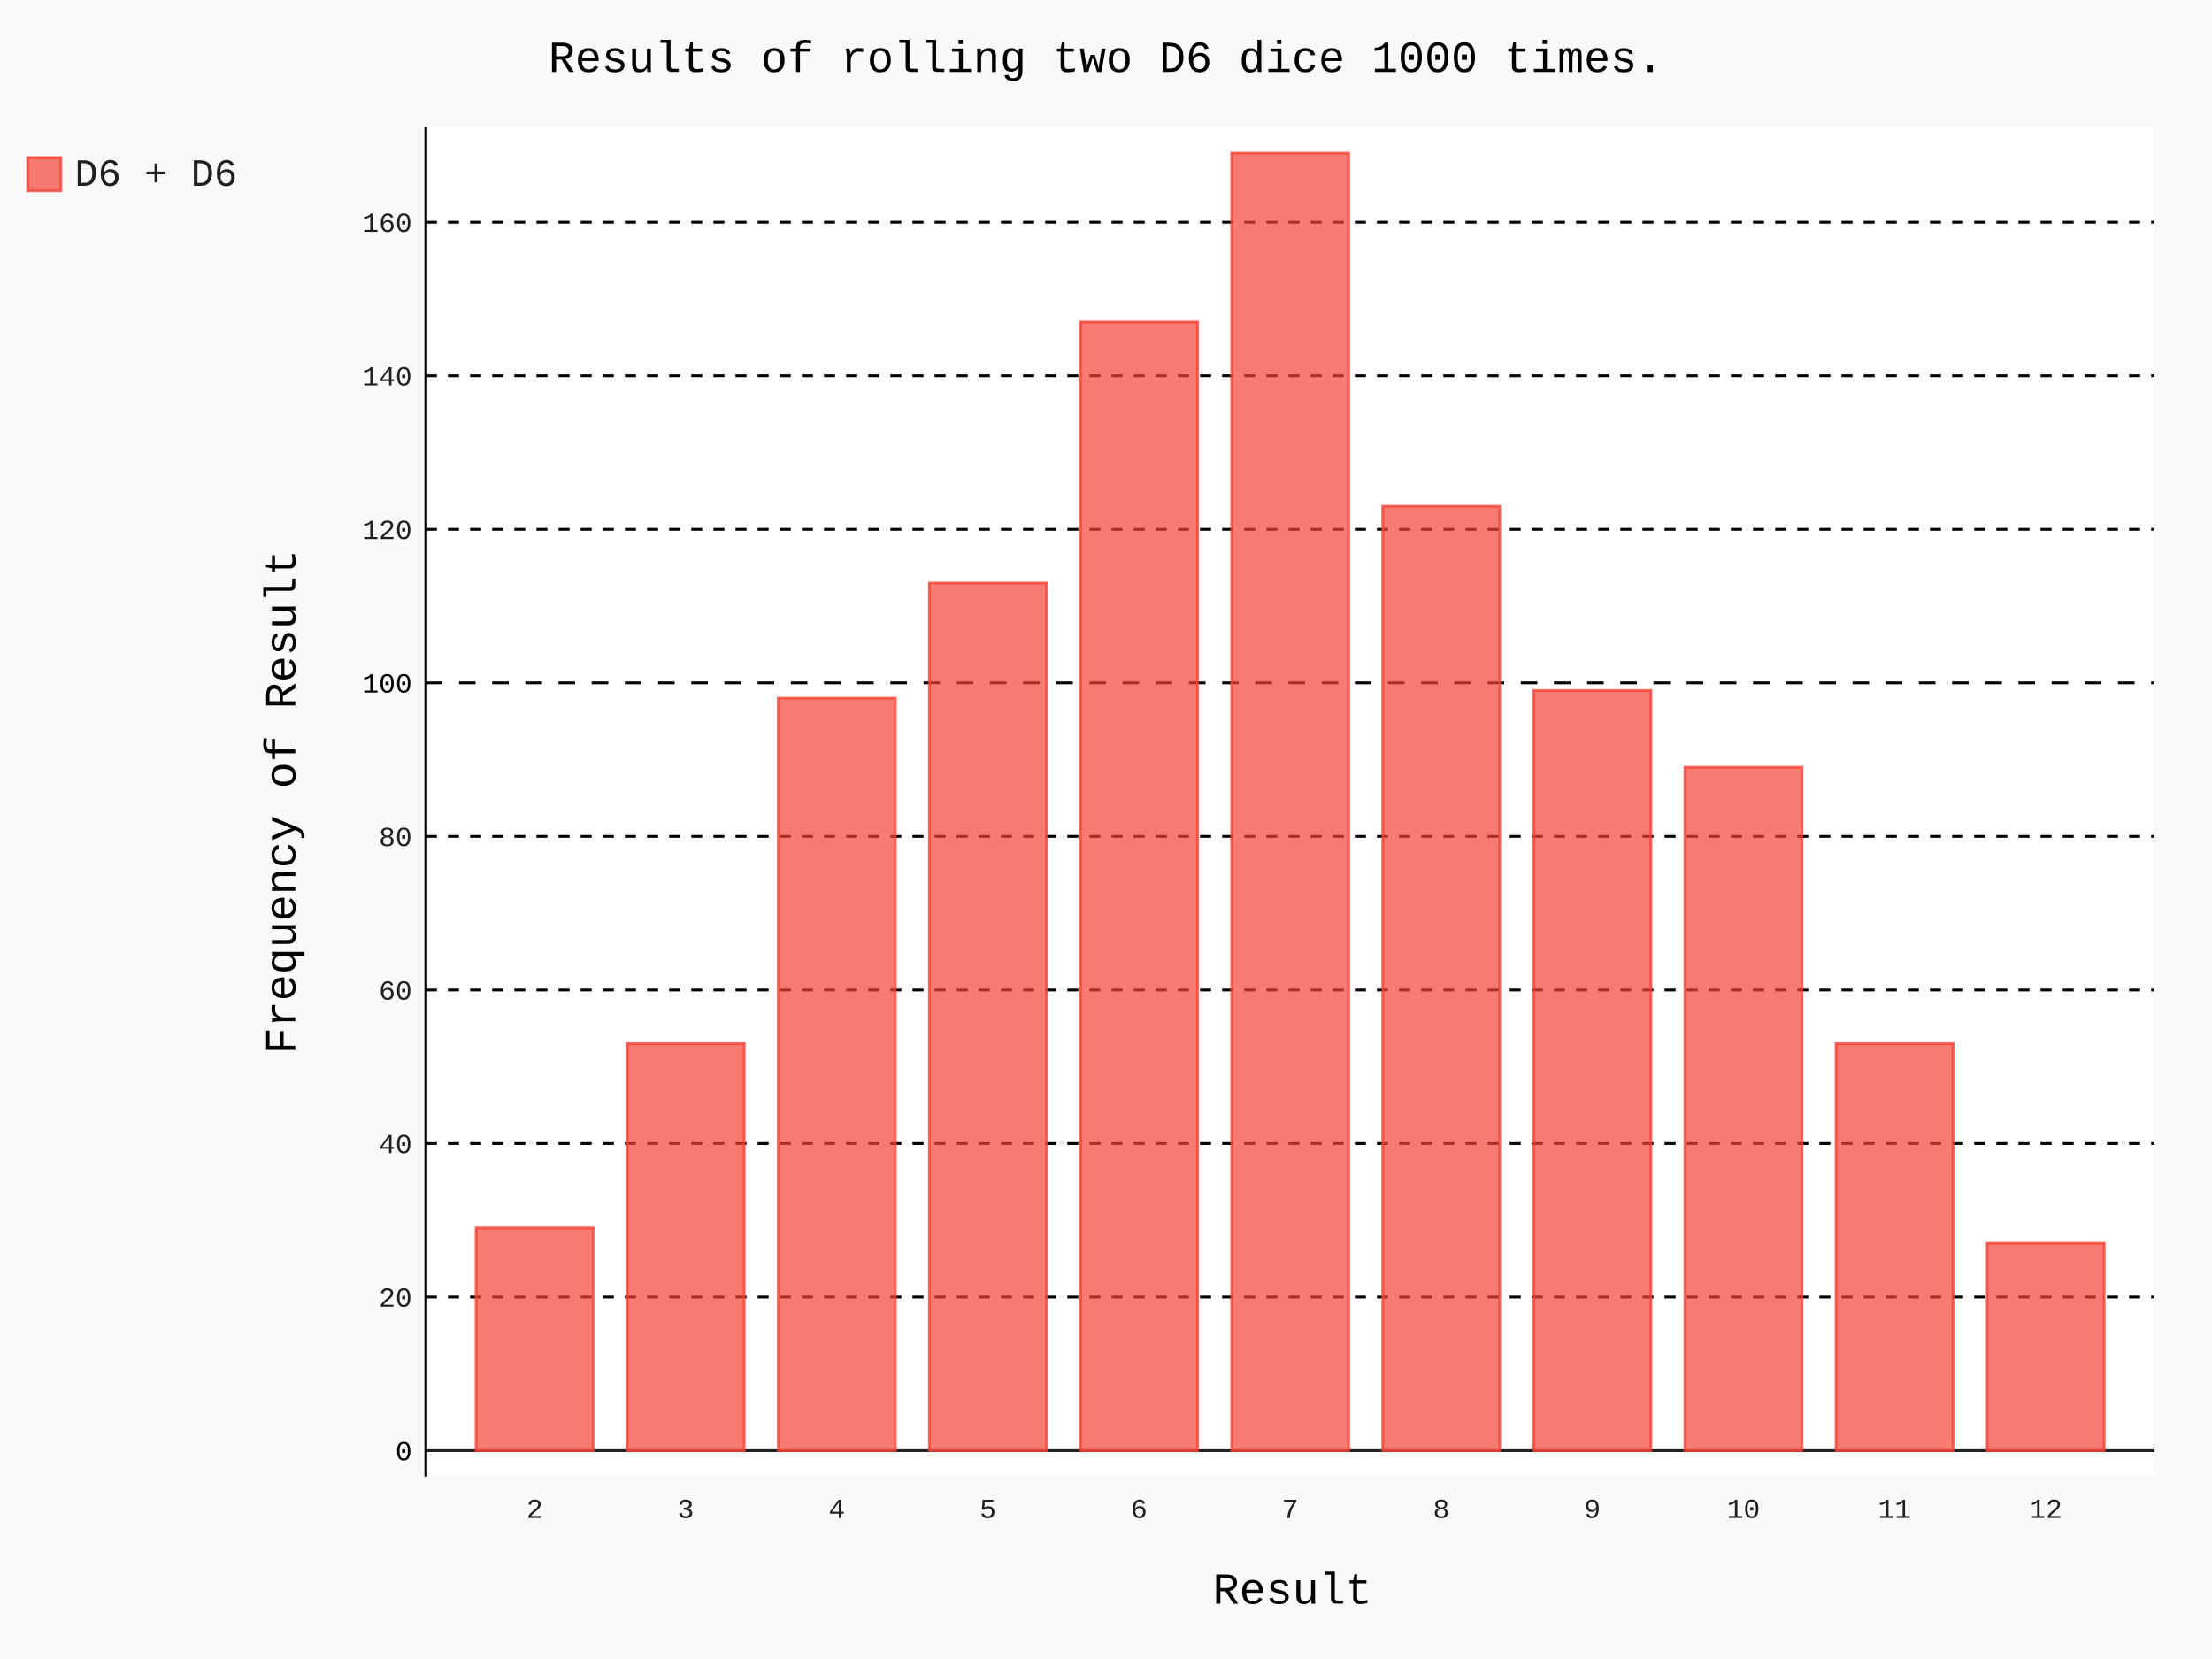
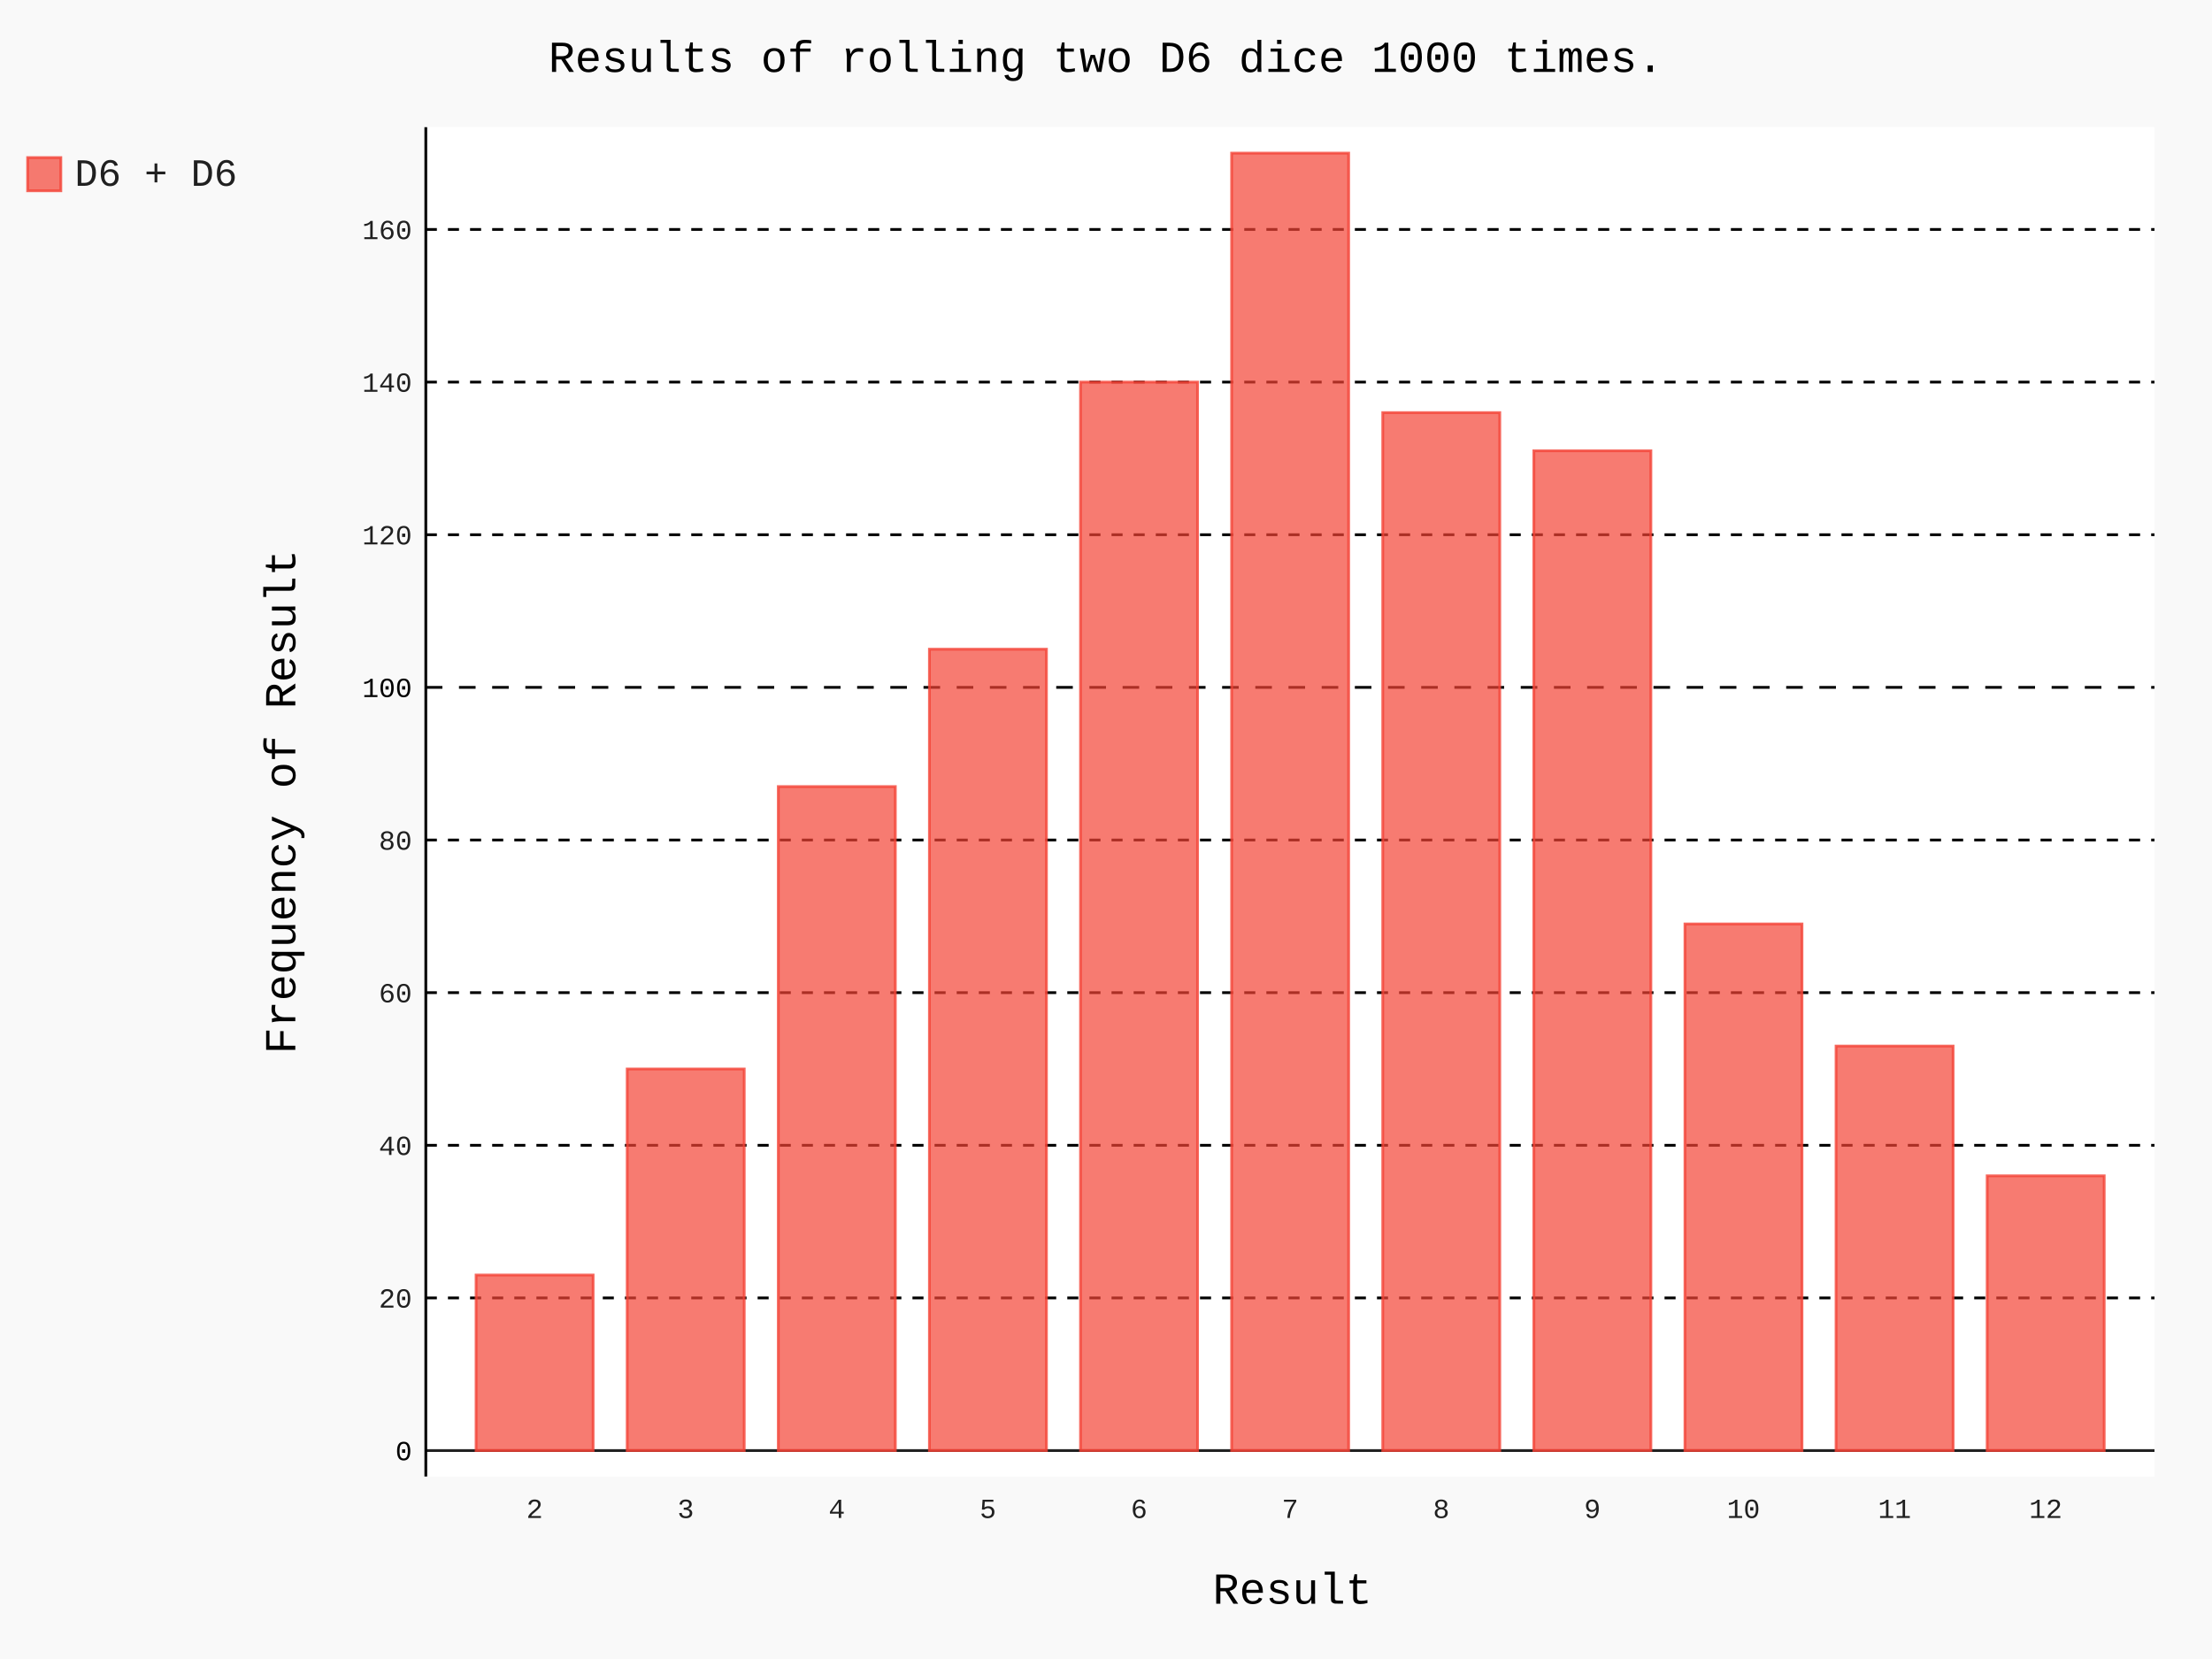
- <svg xmlns="http://www.w3.org/2000/svg" id="chart-3e734265-de86-4fc1-92ab-d91bf35dc792" class="pygal-chart" viewBox="0 0 800 600">
+ <svg xmlns="http://www.w3.org/2000/svg" id="chart-0df659d7-aa91-47b5-a9ec-13a7b2890ca0" class="pygal-chart" viewBox="0 0 800 600">
  <defs>
-     <style type="text/css">#chart-3e734265-de86-4fc1-92ab-d91bf35dc792{-webkit-user-select:none;-webkit-font-smoothing:antialiased;font-family:Consolas,"Liberation Mono",Menlo,Courier,monospace}#chart-3e734265-de86-4fc1-92ab-d91bf35dc792 .title{font-family:Consolas,"Liberation Mono",Menlo,Courier,monospace;font-size:16px}#chart-3e734265-de86-4fc1-92ab-d91bf35dc792 .legends .legend text{font-family:Consolas,"Liberation Mono",Menlo,Courier,monospace;font-size:14px}#chart-3e734265-de86-4fc1-92ab-d91bf35dc792 .axis text{font-family:Consolas,"Liberation Mono",Menlo,Courier,monospace;font-size:10px}#chart-3e734265-de86-4fc1-92ab-d91bf35dc792 .axis text.major{font-family:Consolas,"Liberation Mono",Menlo,Courier,monospace;font-size:10px}#chart-3e734265-de86-4fc1-92ab-d91bf35dc792 .text-overlay text.value{font-family:Consolas,"Liberation Mono",Menlo,Courier,monospace;font-size:16px}#chart-3e734265-de86-4fc1-92ab-d91bf35dc792 .text-overlay text.label{font-family:Consolas,"Liberation Mono",Menlo,Courier,monospace;font-size:10px}#chart-3e734265-de86-4fc1-92ab-d91bf35dc792 .tooltip{font-family:Consolas,"Liberation Mono",Menlo,Courier,monospace;font-size:14px}#chart-3e734265-de86-4fc1-92ab-d91bf35dc792 text.no_data{font-family:Consolas,"Liberation Mono",Menlo,Courier,monospace;font-size:64px}
- #chart-3e734265-de86-4fc1-92ab-d91bf35dc792{background-color:rgba(249,249,249,1)}#chart-3e734265-de86-4fc1-92ab-d91bf35dc792 path,#chart-3e734265-de86-4fc1-92ab-d91bf35dc792 line,#chart-3e734265-de86-4fc1-92ab-d91bf35dc792 rect,#chart-3e734265-de86-4fc1-92ab-d91bf35dc792 circle{-webkit-transition:150ms;-moz-transition:150ms;transition:150ms}#chart-3e734265-de86-4fc1-92ab-d91bf35dc792 .graph &gt; .background{fill:rgba(249,249,249,1)}#chart-3e734265-de86-4fc1-92ab-d91bf35dc792 .plot &gt; .background{fill:rgba(255,255,255,1)}#chart-3e734265-de86-4fc1-92ab-d91bf35dc792 .graph{fill:rgba(0,0,0,.87)}#chart-3e734265-de86-4fc1-92ab-d91bf35dc792 text.no_data{fill:rgba(0,0,0,1)}#chart-3e734265-de86-4fc1-92ab-d91bf35dc792 .title{fill:rgba(0,0,0,1)}#chart-3e734265-de86-4fc1-92ab-d91bf35dc792 .legends .legend text{fill:rgba(0,0,0,.87)}#chart-3e734265-de86-4fc1-92ab-d91bf35dc792 .legends .legend:hover text{fill:rgba(0,0,0,1)}#chart-3e734265-de86-4fc1-92ab-d91bf35dc792 .axis .line{stroke:rgba(0,0,0,1)}#chart-3e734265-de86-4fc1-92ab-d91bf35dc792 .axis .guide.line{stroke:rgba(0,0,0,.54)}#chart-3e734265-de86-4fc1-92ab-d91bf35dc792 .axis .major.line{stroke:rgba(0,0,0,.87)}#chart-3e734265-de86-4fc1-92ab-d91bf35dc792 .axis text.major{fill:rgba(0,0,0,1)}#chart-3e734265-de86-4fc1-92ab-d91bf35dc792 .axis.y .guides:hover .guide.line,#chart-3e734265-de86-4fc1-92ab-d91bf35dc792 .line-graph .axis.x .guides:hover .guide.line,#chart-3e734265-de86-4fc1-92ab-d91bf35dc792 .stackedline-graph .axis.x .guides:hover .guide.line,#chart-3e734265-de86-4fc1-92ab-d91bf35dc792 .xy-graph .axis.x .guides:hover .guide.line{stroke:rgba(0,0,0,1)}#chart-3e734265-de86-4fc1-92ab-d91bf35dc792 .axis .guides:hover text{fill:rgba(0,0,0,1)}#chart-3e734265-de86-4fc1-92ab-d91bf35dc792 .reactive{fill-opacity:.7;stroke-opacity:.8;stroke-width:1}#chart-3e734265-de86-4fc1-92ab-d91bf35dc792 .ci{stroke:rgba(0,0,0,.87)}#chart-3e734265-de86-4fc1-92ab-d91bf35dc792 .reactive.active,#chart-3e734265-de86-4fc1-92ab-d91bf35dc792 .active .reactive{fill-opacity:.8;stroke-opacity:.9;stroke-width:4}#chart-3e734265-de86-4fc1-92ab-d91bf35dc792 .ci .reactive.active{stroke-width:1.5}#chart-3e734265-de86-4fc1-92ab-d91bf35dc792 .series text{fill:rgba(0,0,0,1)}#chart-3e734265-de86-4fc1-92ab-d91bf35dc792 .tooltip rect{fill:rgba(255,255,255,1);stroke:rgba(0,0,0,1);-webkit-transition:opacity 150ms;-moz-transition:opacity 150ms;transition:opacity 150ms}#chart-3e734265-de86-4fc1-92ab-d91bf35dc792 .tooltip .label{fill:rgba(0,0,0,.87)}#chart-3e734265-de86-4fc1-92ab-d91bf35dc792 .tooltip .label{fill:rgba(0,0,0,.87)}#chart-3e734265-de86-4fc1-92ab-d91bf35dc792 .tooltip .legend{font-size:.8em;fill:rgba(0,0,0,.54)}#chart-3e734265-de86-4fc1-92ab-d91bf35dc792 .tooltip .x_label{font-size:.6em;fill:rgba(0,0,0,1)}#chart-3e734265-de86-4fc1-92ab-d91bf35dc792 .tooltip .xlink{font-size:.5em;text-decoration:underline}#chart-3e734265-de86-4fc1-92ab-d91bf35dc792 .tooltip .value{font-size:1.5em}#chart-3e734265-de86-4fc1-92ab-d91bf35dc792 .bound{font-size:.5em}#chart-3e734265-de86-4fc1-92ab-d91bf35dc792 .max-value{font-size:.75em;fill:rgba(0,0,0,.54)}#chart-3e734265-de86-4fc1-92ab-d91bf35dc792 .map-element{fill:rgba(255,255,255,1);stroke:rgba(0,0,0,.54) !important}#chart-3e734265-de86-4fc1-92ab-d91bf35dc792 .map-element .reactive{fill-opacity:inherit;stroke-opacity:inherit}#chart-3e734265-de86-4fc1-92ab-d91bf35dc792 .color-0,#chart-3e734265-de86-4fc1-92ab-d91bf35dc792 .color-0 a:visited{stroke:#F44336;fill:#F44336}#chart-3e734265-de86-4fc1-92ab-d91bf35dc792 .text-overlay .color-0 text{fill:black}
- #chart-3e734265-de86-4fc1-92ab-d91bf35dc792 text.no_data{text-anchor:middle}#chart-3e734265-de86-4fc1-92ab-d91bf35dc792 .guide.line{fill:none}#chart-3e734265-de86-4fc1-92ab-d91bf35dc792 .centered{text-anchor:middle}#chart-3e734265-de86-4fc1-92ab-d91bf35dc792 .title{text-anchor:middle}#chart-3e734265-de86-4fc1-92ab-d91bf35dc792 .legends .legend text{fill-opacity:1}#chart-3e734265-de86-4fc1-92ab-d91bf35dc792 .axis.x text{text-anchor:middle}#chart-3e734265-de86-4fc1-92ab-d91bf35dc792 .axis.x:not(.web) text[transform]{text-anchor:start}#chart-3e734265-de86-4fc1-92ab-d91bf35dc792 .axis.x:not(.web) text[transform].backwards{text-anchor:end}#chart-3e734265-de86-4fc1-92ab-d91bf35dc792 .axis.y text{text-anchor:end}#chart-3e734265-de86-4fc1-92ab-d91bf35dc792 .axis.y text[transform].backwards{text-anchor:start}#chart-3e734265-de86-4fc1-92ab-d91bf35dc792 .axis.y2 text{text-anchor:start}#chart-3e734265-de86-4fc1-92ab-d91bf35dc792 .axis.y2 text[transform].backwards{text-anchor:end}#chart-3e734265-de86-4fc1-92ab-d91bf35dc792 .axis .guide.line{stroke-dasharray:4,4;stroke:black}#chart-3e734265-de86-4fc1-92ab-d91bf35dc792 .axis .major.guide.line{stroke-dasharray:6,6;stroke:black}#chart-3e734265-de86-4fc1-92ab-d91bf35dc792 .horizontal .axis.y .guide.line,#chart-3e734265-de86-4fc1-92ab-d91bf35dc792 .horizontal .axis.y2 .guide.line,#chart-3e734265-de86-4fc1-92ab-d91bf35dc792 .vertical .axis.x .guide.line{opacity:0}#chart-3e734265-de86-4fc1-92ab-d91bf35dc792 .horizontal .axis.always_show .guide.line,#chart-3e734265-de86-4fc1-92ab-d91bf35dc792 .vertical .axis.always_show .guide.line{opacity:1 !important}#chart-3e734265-de86-4fc1-92ab-d91bf35dc792 .axis.y .guides:hover .guide.line,#chart-3e734265-de86-4fc1-92ab-d91bf35dc792 .axis.y2 .guides:hover .guide.line,#chart-3e734265-de86-4fc1-92ab-d91bf35dc792 .axis.x .guides:hover .guide.line{opacity:1}#chart-3e734265-de86-4fc1-92ab-d91bf35dc792 .axis .guides:hover text{opacity:1}#chart-3e734265-de86-4fc1-92ab-d91bf35dc792 .nofill{fill:none}#chart-3e734265-de86-4fc1-92ab-d91bf35dc792 .subtle-fill{fill-opacity:.2}#chart-3e734265-de86-4fc1-92ab-d91bf35dc792 .dot{stroke-width:1px;fill-opacity:1;stroke-opacity:1}#chart-3e734265-de86-4fc1-92ab-d91bf35dc792 .dot.active{stroke-width:5px}#chart-3e734265-de86-4fc1-92ab-d91bf35dc792 .dot.negative{fill:transparent}#chart-3e734265-de86-4fc1-92ab-d91bf35dc792 text,#chart-3e734265-de86-4fc1-92ab-d91bf35dc792 tspan{stroke:none !important}#chart-3e734265-de86-4fc1-92ab-d91bf35dc792 .series text.active{opacity:1}#chart-3e734265-de86-4fc1-92ab-d91bf35dc792 .tooltip rect{fill-opacity:.95;stroke-width:.5}#chart-3e734265-de86-4fc1-92ab-d91bf35dc792 .tooltip text{fill-opacity:1}#chart-3e734265-de86-4fc1-92ab-d91bf35dc792 .showable{visibility:hidden}#chart-3e734265-de86-4fc1-92ab-d91bf35dc792 .showable.shown{visibility:visible}#chart-3e734265-de86-4fc1-92ab-d91bf35dc792 .gauge-background{fill:rgba(229,229,229,1);stroke:none}#chart-3e734265-de86-4fc1-92ab-d91bf35dc792 .bg-lines{stroke:rgba(249,249,249,1);stroke-width:2px}</style>
+     <style type="text/css">#chart-0df659d7-aa91-47b5-a9ec-13a7b2890ca0{-webkit-user-select:none;-webkit-font-smoothing:antialiased;font-family:Consolas,"Liberation Mono",Menlo,Courier,monospace}#chart-0df659d7-aa91-47b5-a9ec-13a7b2890ca0 .title{font-family:Consolas,"Liberation Mono",Menlo,Courier,monospace;font-size:16px}#chart-0df659d7-aa91-47b5-a9ec-13a7b2890ca0 .legends .legend text{font-family:Consolas,"Liberation Mono",Menlo,Courier,monospace;font-size:14px}#chart-0df659d7-aa91-47b5-a9ec-13a7b2890ca0 .axis text{font-family:Consolas,"Liberation Mono",Menlo,Courier,monospace;font-size:10px}#chart-0df659d7-aa91-47b5-a9ec-13a7b2890ca0 .axis text.major{font-family:Consolas,"Liberation Mono",Menlo,Courier,monospace;font-size:10px}#chart-0df659d7-aa91-47b5-a9ec-13a7b2890ca0 .text-overlay text.value{font-family:Consolas,"Liberation Mono",Menlo,Courier,monospace;font-size:16px}#chart-0df659d7-aa91-47b5-a9ec-13a7b2890ca0 .text-overlay text.label{font-family:Consolas,"Liberation Mono",Menlo,Courier,monospace;font-size:10px}#chart-0df659d7-aa91-47b5-a9ec-13a7b2890ca0 .tooltip{font-family:Consolas,"Liberation Mono",Menlo,Courier,monospace;font-size:14px}#chart-0df659d7-aa91-47b5-a9ec-13a7b2890ca0 text.no_data{font-family:Consolas,"Liberation Mono",Menlo,Courier,monospace;font-size:64px}
+ #chart-0df659d7-aa91-47b5-a9ec-13a7b2890ca0{background-color:rgba(249,249,249,1)}#chart-0df659d7-aa91-47b5-a9ec-13a7b2890ca0 path,#chart-0df659d7-aa91-47b5-a9ec-13a7b2890ca0 line,#chart-0df659d7-aa91-47b5-a9ec-13a7b2890ca0 rect,#chart-0df659d7-aa91-47b5-a9ec-13a7b2890ca0 circle{-webkit-transition:150ms;-moz-transition:150ms;transition:150ms}#chart-0df659d7-aa91-47b5-a9ec-13a7b2890ca0 .graph &gt; .background{fill:rgba(249,249,249,1)}#chart-0df659d7-aa91-47b5-a9ec-13a7b2890ca0 .plot &gt; .background{fill:rgba(255,255,255,1)}#chart-0df659d7-aa91-47b5-a9ec-13a7b2890ca0 .graph{fill:rgba(0,0,0,.87)}#chart-0df659d7-aa91-47b5-a9ec-13a7b2890ca0 text.no_data{fill:rgba(0,0,0,1)}#chart-0df659d7-aa91-47b5-a9ec-13a7b2890ca0 .title{fill:rgba(0,0,0,1)}#chart-0df659d7-aa91-47b5-a9ec-13a7b2890ca0 .legends .legend text{fill:rgba(0,0,0,.87)}#chart-0df659d7-aa91-47b5-a9ec-13a7b2890ca0 .legends .legend:hover text{fill:rgba(0,0,0,1)}#chart-0df659d7-aa91-47b5-a9ec-13a7b2890ca0 .axis .line{stroke:rgba(0,0,0,1)}#chart-0df659d7-aa91-47b5-a9ec-13a7b2890ca0 .axis .guide.line{stroke:rgba(0,0,0,.54)}#chart-0df659d7-aa91-47b5-a9ec-13a7b2890ca0 .axis .major.line{stroke:rgba(0,0,0,.87)}#chart-0df659d7-aa91-47b5-a9ec-13a7b2890ca0 .axis text.major{fill:rgba(0,0,0,1)}#chart-0df659d7-aa91-47b5-a9ec-13a7b2890ca0 .axis.y .guides:hover .guide.line,#chart-0df659d7-aa91-47b5-a9ec-13a7b2890ca0 .line-graph .axis.x .guides:hover .guide.line,#chart-0df659d7-aa91-47b5-a9ec-13a7b2890ca0 .stackedline-graph .axis.x .guides:hover .guide.line,#chart-0df659d7-aa91-47b5-a9ec-13a7b2890ca0 .xy-graph .axis.x .guides:hover .guide.line{stroke:rgba(0,0,0,1)}#chart-0df659d7-aa91-47b5-a9ec-13a7b2890ca0 .axis .guides:hover text{fill:rgba(0,0,0,1)}#chart-0df659d7-aa91-47b5-a9ec-13a7b2890ca0 .reactive{fill-opacity:.7;stroke-opacity:.8;stroke-width:1}#chart-0df659d7-aa91-47b5-a9ec-13a7b2890ca0 .ci{stroke:rgba(0,0,0,.87)}#chart-0df659d7-aa91-47b5-a9ec-13a7b2890ca0 .reactive.active,#chart-0df659d7-aa91-47b5-a9ec-13a7b2890ca0 .active .reactive{fill-opacity:.8;stroke-opacity:.9;stroke-width:4}#chart-0df659d7-aa91-47b5-a9ec-13a7b2890ca0 .ci .reactive.active{stroke-width:1.5}#chart-0df659d7-aa91-47b5-a9ec-13a7b2890ca0 .series text{fill:rgba(0,0,0,1)}#chart-0df659d7-aa91-47b5-a9ec-13a7b2890ca0 .tooltip rect{fill:rgba(255,255,255,1);stroke:rgba(0,0,0,1);-webkit-transition:opacity 150ms;-moz-transition:opacity 150ms;transition:opacity 150ms}#chart-0df659d7-aa91-47b5-a9ec-13a7b2890ca0 .tooltip .label{fill:rgba(0,0,0,.87)}#chart-0df659d7-aa91-47b5-a9ec-13a7b2890ca0 .tooltip .label{fill:rgba(0,0,0,.87)}#chart-0df659d7-aa91-47b5-a9ec-13a7b2890ca0 .tooltip .legend{font-size:.8em;fill:rgba(0,0,0,.54)}#chart-0df659d7-aa91-47b5-a9ec-13a7b2890ca0 .tooltip .x_label{font-size:.6em;fill:rgba(0,0,0,1)}#chart-0df659d7-aa91-47b5-a9ec-13a7b2890ca0 .tooltip .xlink{font-size:.5em;text-decoration:underline}#chart-0df659d7-aa91-47b5-a9ec-13a7b2890ca0 .tooltip .value{font-size:1.5em}#chart-0df659d7-aa91-47b5-a9ec-13a7b2890ca0 .bound{font-size:.5em}#chart-0df659d7-aa91-47b5-a9ec-13a7b2890ca0 .max-value{font-size:.75em;fill:rgba(0,0,0,.54)}#chart-0df659d7-aa91-47b5-a9ec-13a7b2890ca0 .map-element{fill:rgba(255,255,255,1);stroke:rgba(0,0,0,.54) !important}#chart-0df659d7-aa91-47b5-a9ec-13a7b2890ca0 .map-element .reactive{fill-opacity:inherit;stroke-opacity:inherit}#chart-0df659d7-aa91-47b5-a9ec-13a7b2890ca0 .color-0,#chart-0df659d7-aa91-47b5-a9ec-13a7b2890ca0 .color-0 a:visited{stroke:#F44336;fill:#F44336}#chart-0df659d7-aa91-47b5-a9ec-13a7b2890ca0 .text-overlay .color-0 text{fill:black}
+ #chart-0df659d7-aa91-47b5-a9ec-13a7b2890ca0 text.no_data{text-anchor:middle}#chart-0df659d7-aa91-47b5-a9ec-13a7b2890ca0 .guide.line{fill:none}#chart-0df659d7-aa91-47b5-a9ec-13a7b2890ca0 .centered{text-anchor:middle}#chart-0df659d7-aa91-47b5-a9ec-13a7b2890ca0 .title{text-anchor:middle}#chart-0df659d7-aa91-47b5-a9ec-13a7b2890ca0 .legends .legend text{fill-opacity:1}#chart-0df659d7-aa91-47b5-a9ec-13a7b2890ca0 .axis.x text{text-anchor:middle}#chart-0df659d7-aa91-47b5-a9ec-13a7b2890ca0 .axis.x:not(.web) text[transform]{text-anchor:start}#chart-0df659d7-aa91-47b5-a9ec-13a7b2890ca0 .axis.x:not(.web) text[transform].backwards{text-anchor:end}#chart-0df659d7-aa91-47b5-a9ec-13a7b2890ca0 .axis.y text{text-anchor:end}#chart-0df659d7-aa91-47b5-a9ec-13a7b2890ca0 .axis.y text[transform].backwards{text-anchor:start}#chart-0df659d7-aa91-47b5-a9ec-13a7b2890ca0 .axis.y2 text{text-anchor:start}#chart-0df659d7-aa91-47b5-a9ec-13a7b2890ca0 .axis.y2 text[transform].backwards{text-anchor:end}#chart-0df659d7-aa91-47b5-a9ec-13a7b2890ca0 .axis .guide.line{stroke-dasharray:4,4;stroke:black}#chart-0df659d7-aa91-47b5-a9ec-13a7b2890ca0 .axis .major.guide.line{stroke-dasharray:6,6;stroke:black}#chart-0df659d7-aa91-47b5-a9ec-13a7b2890ca0 .horizontal .axis.y .guide.line,#chart-0df659d7-aa91-47b5-a9ec-13a7b2890ca0 .horizontal .axis.y2 .guide.line,#chart-0df659d7-aa91-47b5-a9ec-13a7b2890ca0 .vertical .axis.x .guide.line{opacity:0}#chart-0df659d7-aa91-47b5-a9ec-13a7b2890ca0 .horizontal .axis.always_show .guide.line,#chart-0df659d7-aa91-47b5-a9ec-13a7b2890ca0 .vertical .axis.always_show .guide.line{opacity:1 !important}#chart-0df659d7-aa91-47b5-a9ec-13a7b2890ca0 .axis.y .guides:hover .guide.line,#chart-0df659d7-aa91-47b5-a9ec-13a7b2890ca0 .axis.y2 .guides:hover .guide.line,#chart-0df659d7-aa91-47b5-a9ec-13a7b2890ca0 .axis.x .guides:hover .guide.line{opacity:1}#chart-0df659d7-aa91-47b5-a9ec-13a7b2890ca0 .axis .guides:hover text{opacity:1}#chart-0df659d7-aa91-47b5-a9ec-13a7b2890ca0 .nofill{fill:none}#chart-0df659d7-aa91-47b5-a9ec-13a7b2890ca0 .subtle-fill{fill-opacity:.2}#chart-0df659d7-aa91-47b5-a9ec-13a7b2890ca0 .dot{stroke-width:1px;fill-opacity:1;stroke-opacity:1}#chart-0df659d7-aa91-47b5-a9ec-13a7b2890ca0 .dot.active{stroke-width:5px}#chart-0df659d7-aa91-47b5-a9ec-13a7b2890ca0 .dot.negative{fill:transparent}#chart-0df659d7-aa91-47b5-a9ec-13a7b2890ca0 text,#chart-0df659d7-aa91-47b5-a9ec-13a7b2890ca0 tspan{stroke:none !important}#chart-0df659d7-aa91-47b5-a9ec-13a7b2890ca0 .series text.active{opacity:1}#chart-0df659d7-aa91-47b5-a9ec-13a7b2890ca0 .tooltip rect{fill-opacity:.95;stroke-width:.5}#chart-0df659d7-aa91-47b5-a9ec-13a7b2890ca0 .tooltip text{fill-opacity:1}#chart-0df659d7-aa91-47b5-a9ec-13a7b2890ca0 .showable{visibility:hidden}#chart-0df659d7-aa91-47b5-a9ec-13a7b2890ca0 .showable.shown{visibility:visible}#chart-0df659d7-aa91-47b5-a9ec-13a7b2890ca0 .gauge-background{fill:rgba(229,229,229,1);stroke:none}#chart-0df659d7-aa91-47b5-a9ec-13a7b2890ca0 .bg-lines{stroke:rgba(249,249,249,1);stroke-width:2px}</style>
  </defs>
  <g class="graph bar-graph vertical">
    <rect x="0" y="0" width="800" height="600" class="background" />
    <g transform="translate(154, 46)" class="plot">
      <rect x="0" y="0" width="625.2" height="488" class="background" />
      <g class="axis y always_show">
        <g class="guides">
          <path d="M0 478.615 h625.2" class="axis major line" />
          <text x="-5" y="482.115" class="major">0</text>
        </g>
        <g class="guides">
-           <path d="M0 423.085 h625.2" class="guide line" />
-           <text x="-5" y="426.585" class="">20</text>
+           <path d="M0 423.412 h625.2" class="guide line" />
+           <text x="-5" y="426.912" class="">20</text>
        </g>
        <g class="guides">
-           <path d="M0 367.555 h625.2" class="guide line" />
-           <text x="-5" y="371.055" class="">40</text>
+           <path d="M0 368.208 h625.2" class="guide line" />
+           <text x="-5" y="371.708" class="">40</text>
        </g>
        <g class="guides">
-           <path d="M0 312.025 h625.2" class="guide line" />
-           <text x="-5" y="315.525" class="">60</text>
+           <path d="M0 313.005 h625.2" class="guide line" />
+           <text x="-5" y="316.505" class="">60</text>
        </g>
        <g class="guides">
-           <path d="M0 256.494 h625.2" class="guide line" />
-           <text x="-5" y="259.994" class="">80</text>
+           <path d="M0 257.801 h625.2" class="guide line" />
+           <text x="-5" y="261.301" class="">80</text>
        </g>
        <g class="guides">
-           <path d="M0 200.964 h625.2" class="major guide line" />
-           <text x="-5" y="204.464" class="major">100</text>
+           <path d="M0 202.597 h625.2" class="major guide line" />
+           <text x="-5" y="206.097" class="major">100</text>
        </g>
        <g class="guides">
-           <path d="M0 145.434 h625.2" class="guide line" />
-           <text x="-5" y="148.934" class="">120</text>
+           <path d="M0 147.394 h625.2" class="guide line" />
+           <text x="-5" y="150.894" class="">120</text>
        </g>
        <g class="guides">
-           <path d="M0 89.904 h625.2" class="guide line" />
-           <text x="-5" y="93.404" class="">140</text>
+           <path d="M0 92.19 h625.2" class="guide line" />
+           <text x="-5" y="95.69" class="">140</text>
        </g>
        <g class="guides">
-           <path d="M0 34.373 h625.2" class="guide line" />
-           <text x="-5" y="37.873" class="">160</text>
+           <path d="M0 36.986 h625.2" class="guide line" />
+           <text x="-5" y="40.486" class="">160</text>
        </g>
      </g>
      <g class="axis x">
        <path d="M0 0 v488" class="line" />
        <g class="guides">
          <path d="M39.348 0 v488" class="guide line" />
          <text x="39.348" y="503.0" class="">2</text>
        </g>
        <g class="guides">
          <path d="M93.999 0 v488" class="guide line" />
          <text x="93.999" y="503.0" class="">3</text>
        </g>
        <g class="guides">
          <path d="M148.649 0 v488" class="guide line" />
          <text x="148.649" y="503.0" class="">4</text>
        </g>
        <g class="guides">
          <path d="M203.299 0 v488" class="guide line" />
          <text x="203.299" y="503.0" class="">5</text>
        </g>
        <g class="guides">
          <path d="M257.95 0 v488" class="guide line" />
          <text x="257.95" y="503.0" class="">6</text>
        </g>
        <g class="guides">
          <path d="M312.6 0 v488" class="guide line" />
          <text x="312.6" y="503.0" class="">7</text>
        </g>
        <g class="guides">
          <path d="M367.25 0 v488" class="guide line" />
          <text x="367.25" y="503.0" class="">8</text>
        </g>
        <g class="guides">
          <path d="M421.901 0 v488" class="guide line" />
          <text x="421.901" y="503.0" class="">9</text>
        </g>
        <g class="guides">
          <path d="M476.551 0 v488" class="guide line" />
          <text x="476.551" y="503.0" class="">10</text>
        </g>
        <g class="guides">
          <path d="M531.201 0 v488" class="guide line" />
          <text x="531.201" y="503.0" class="">11</text>
        </g>
        <g class="guides">
          <path d="M585.852 0 v488" class="guide line" />
          <text x="585.852" y="503.0" class="">12</text>
        </g>
      </g>
      <g class="series serie-0 color-0">
        <g class="bars">
          <g class="bar">
-             <rect x="18.188" y="398.096" rx="0" ry="0" width="42.321" height="80.519" class="rect reactive tooltip-trigger" />
+             <rect x="18.188" y="415.131" rx="0" ry="0" width="42.321" height="63.484" class="rect reactive tooltip-trigger" />
          </g>
          <g class="bar">
-             <rect x="72.838" y="331.46" rx="0" ry="0" width="42.321" height="147.155" class="rect reactive tooltip-trigger" />
+             <rect x="72.838" y="340.606" rx="0" ry="0" width="42.321" height="138.009" class="rect reactive tooltip-trigger" />
          </g>
          <g class="bar">
-             <rect x="127.488" y="206.517" rx="0" ry="0" width="42.321" height="272.098" class="rect reactive tooltip-trigger" />
+             <rect x="127.488" y="238.48" rx="0" ry="0" width="42.321" height="240.136" class="rect reactive tooltip-trigger" />
          </g>
          <g class="bar">
-             <rect x="182.139" y="164.869" rx="0" ry="0" width="42.321" height="313.746" class="rect reactive tooltip-trigger" />
+             <rect x="182.139" y="188.796" rx="0" ry="0" width="42.321" height="289.819" class="rect reactive tooltip-trigger" />
          </g>
          <g class="bar">
-             <rect x="236.789" y="70.468" rx="0" ry="0" width="42.321" height="408.147" class="rect reactive tooltip-trigger" />
+             <rect x="236.789" y="92.19" rx="0" ry="0" width="42.321" height="386.425" class="rect reactive tooltip-trigger" />
          </g>
          <g class="bar">
            <rect x="291.439" y="9.385" rx="0" ry="0" width="42.321" height="469.231" class="rect reactive tooltip-trigger" />
          </g>
          <g class="bar">
-             <rect x="346.09" y="137.104" rx="0" ry="0" width="42.321" height="341.511" class="rect reactive tooltip-trigger" />
+             <rect x="346.09" y="103.231" rx="0" ry="0" width="42.321" height="375.385" class="rect reactive tooltip-trigger" />
          </g>
          <g class="bar">
-             <rect x="400.74" y="203.741" rx="0" ry="0" width="42.321" height="274.875" class="rect reactive tooltip-trigger" />
+             <rect x="400.74" y="117.032" rx="0" ry="0" width="42.321" height="361.584" class="rect reactive tooltip-trigger" />
          </g>
          <g class="bar">
-             <rect x="455.39" y="231.506" rx="0" ry="0" width="42.321" height="247.11" class="rect reactive tooltip-trigger" />
+             <rect x="455.39" y="288.163" rx="0" ry="0" width="42.321" height="190.452" class="rect reactive tooltip-trigger" />
          </g>
          <g class="bar">
-             <rect x="510.041" y="331.46" rx="0" ry="0" width="42.321" height="147.155" class="rect reactive tooltip-trigger" />
+             <rect x="510.041" y="332.326" rx="0" ry="0" width="42.321" height="146.29" class="rect reactive tooltip-trigger" />
          </g>
          <g class="bar">
-             <rect x="564.691" y="403.65" rx="0" ry="0" width="42.321" height="74.966" class="rect reactive tooltip-trigger" />
+             <rect x="564.691" y="379.249" rx="0" ry="0" width="42.321" height="99.367" class="rect reactive tooltip-trigger" />
          </g>
        </g>
      </g>
    </g>
    <g class="titles">
      <text x="400.0" y="26" class="title plot_title">Results of rolling two D6 dice 1000 times.</text>
      <text x="467.4" y="580" class="title">Result</text>
      <text x="80.8" y="316.0" class="title" transform="rotate(-90 80.8 290)">Frequency of Result</text>
    </g>
    <g transform="translate(154, 46)" class="plot overlay">
      <g class="series serie-0 color-0" />
    </g>
    <g transform="translate(154, 46)" class="plot text-overlay">
      <g class="series serie-0 color-0" />
    </g>
    <g transform="translate(154, 46)" class="plot tooltip-overlay">
      <g transform="translate(0 0)" style="opacity: 0" class="tooltip">
        <rect rx="0" ry="0" width="0" height="0" class="tooltip-box" />
        <g class="text" />
      </g>
    </g>
    <g transform="translate(10, 56)" class="legends">
      <g id="activate-serie-0" class="legend reactive activate-serie">
        <rect x="0.0" y="1.0" width="12" height="12" class="color-0 reactive" />
        <text x="17.0" y="11.2">D6 + D6</text>
      </g>
    </g>
    <g transform="translate(790, 56)" class="legends" />
  </g>
</svg>
